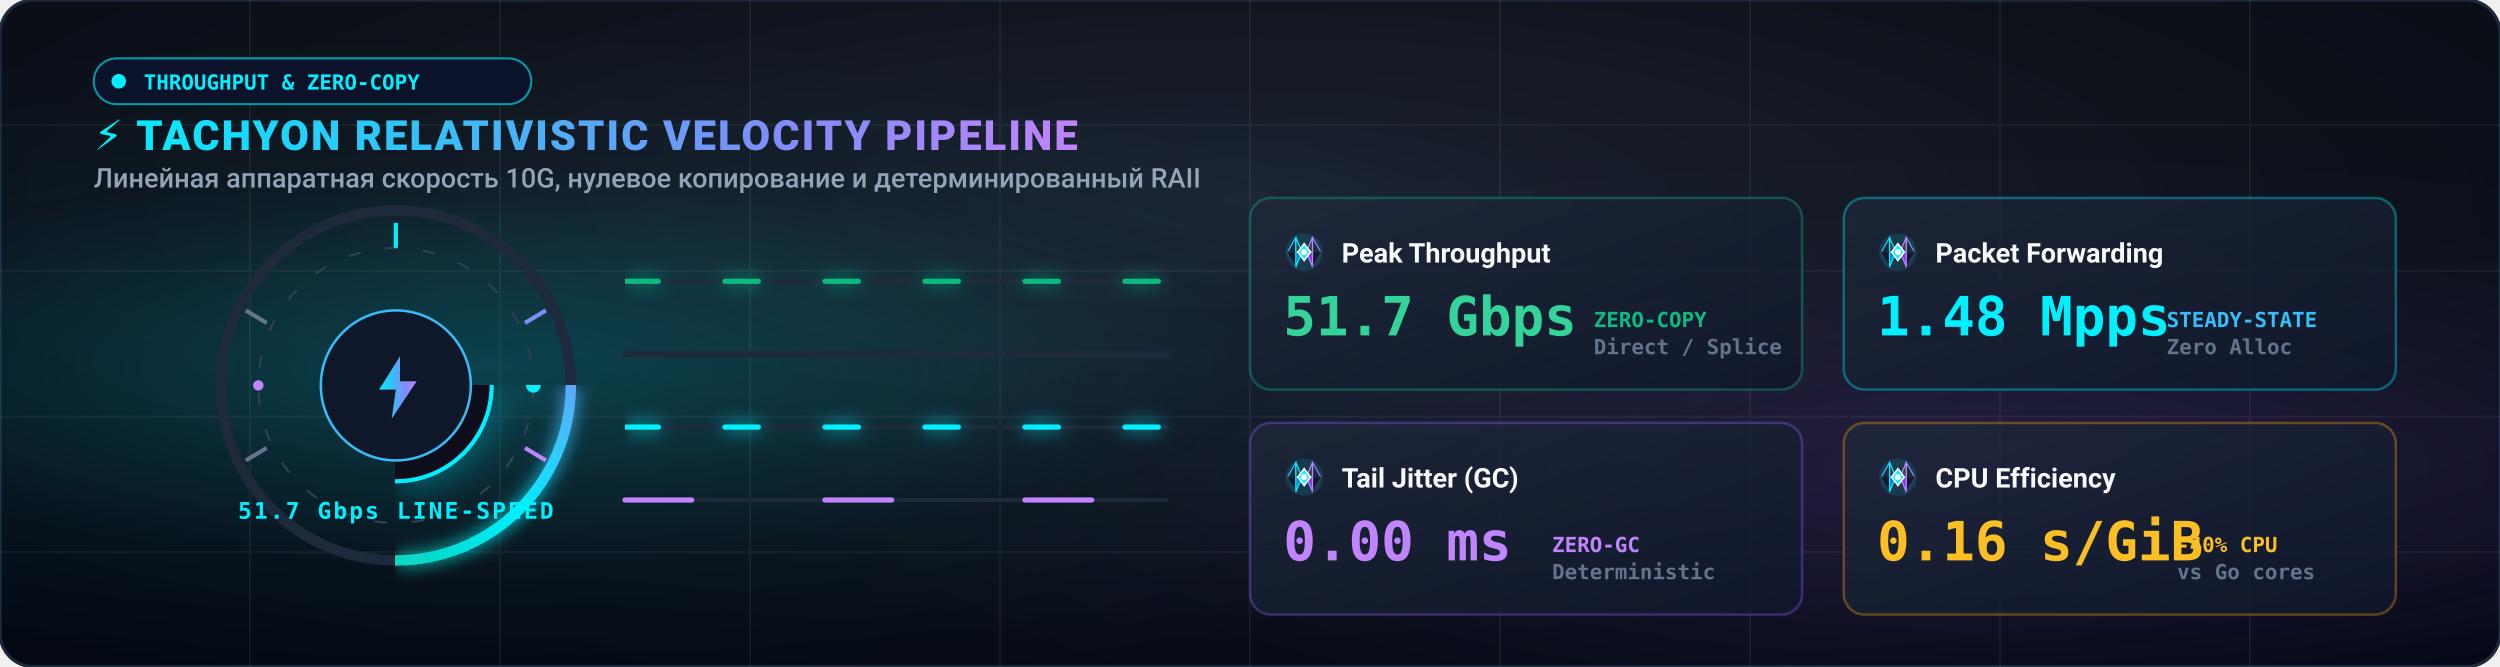
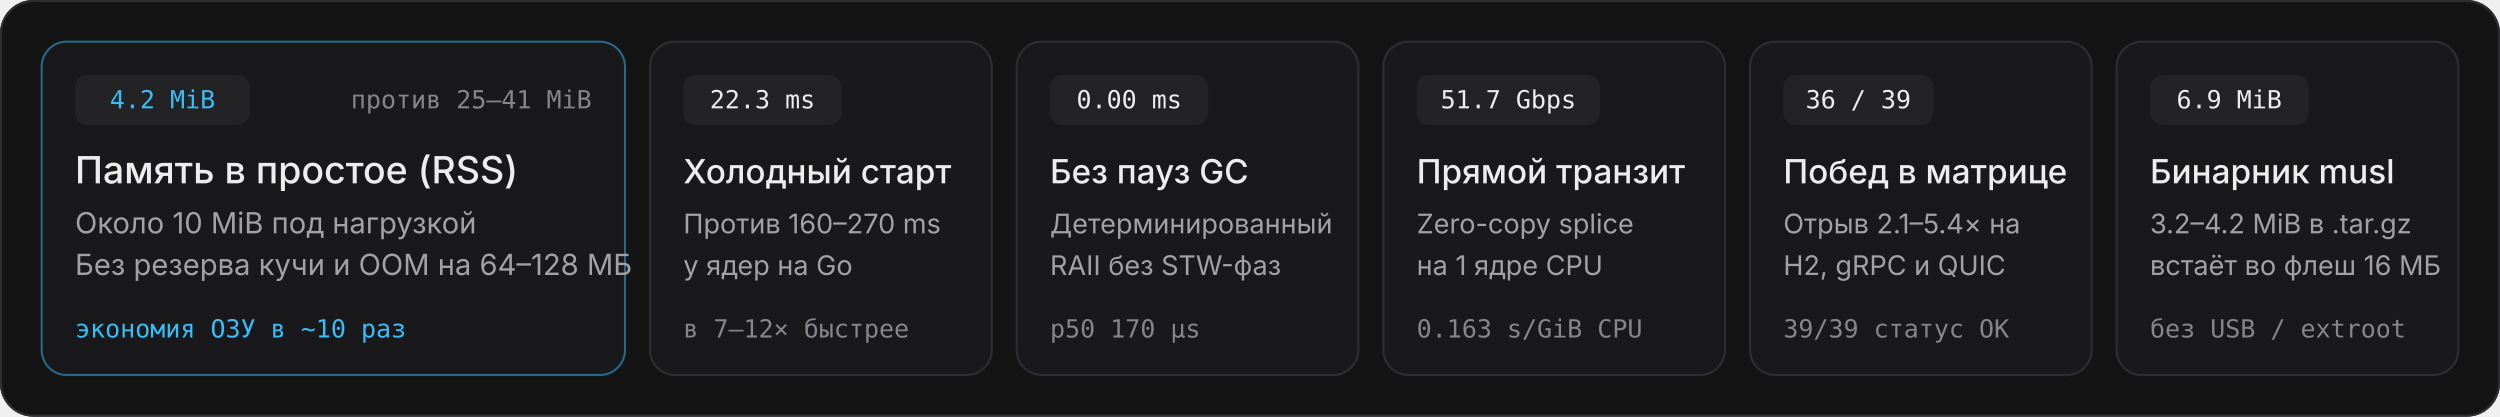
- <svg xmlns="http://www.w3.org/2000/svg" viewBox="0 0 1200 320" width="100%" height="100%">
-   <defs>
-     <radialGradient id="speed-bg" cx="50%" cy="30%" r="85%">
-       <stop offset="0%" stop-color="#111827" stop-opacity="0.95" />
-       <stop offset="45%" stop-color="#090D16" stop-opacity="0.98" />
-       <stop offset="100%" stop-color="#030712" stop-opacity="1" />
-     </radialGradient>
-     <radialGradient id="speed-cyan-glow" cx="20%" cy="55%" r="50%">
-       <stop offset="0%" stop-color="#00F0FF" stop-opacity="0.22" />
-       <stop offset="60%" stop-color="#00F0FF" stop-opacity="0.03" />
-       <stop offset="100%" stop-color="#00F0FF" stop-opacity="0" />
-     </radialGradient>
-     <radialGradient id="speed-purple-glow" cx="80%" cy="70%" r="50%">
-       <stop offset="0%" stop-color="#8B5CF6" stop-opacity="0.18" />
-       <stop offset="70%" stop-color="#8B5CF6" stop-opacity="0.02" />
-       <stop offset="100%" stop-color="#8B5CF6" stop-opacity="0" />
-     </radialGradient>
-     <linearGradient id="speed-title-grad" x1="0%" y1="0%" x2="100%" y2="0%">
-       <stop offset="0%" stop-color="#00F0FF" />
-       <stop offset="35%" stop-color="#38BDF8" />
-       <stop offset="70%" stop-color="#818CF8" />
-       <stop offset="100%" stop-color="#C084FC" />
-     </linearGradient>
-     <linearGradient id="gauge-grad" x1="0%" y1="100%" x2="100%" y2="0%">
-       <stop offset="0%" stop-color="#10B981" />
-       <stop offset="50%" stop-color="#00F0FF" />
-       <stop offset="85%" stop-color="#818CF8" />
-       <stop offset="100%" stop-color="#C084FC" />
-     </linearGradient>
-     <linearGradient id="speed-card-grad" x1="0%" y1="0%" x2="100%" y2="100%">
-       <stop offset="0%" stop-color="#1E293B" stop-opacity="0.75" />
-       <stop offset="100%" stop-color="#0F172A" stop-opacity="0.85" />
-     </linearGradient>
-     <linearGradient id="laser-stream-grad" x1="0%" y1="0%" x2="100%" y2="0%">
-       <stop offset="0%" stop-color="#00F0FF" stop-opacity="0" />
-       <stop offset="30%" stop-color="#00F0FF" stop-opacity="0.8" />
-       <stop offset="70%" stop-color="#C084FC" stop-opacity="0.9" />
-       <stop offset="100%" stop-color="#00F0FF" stop-opacity="0" />
-     </linearGradient>
-     <filter id="speed-glow" filterUnits="userSpaceOnUse" x="0" y="0" width="1200" height="320">
-       <feGaussianBlur stdDeviation="4" result="blur" />
-       <feMerge>
-         <feMergeNode in="blur" />
-         <feMergeNode in="SourceGraphic" />
-       </feMerge>
-     </filter>
-     <filter id="core-speed-glow" filterUnits="userSpaceOnUse" x="0" y="0" width="1200" height="320">
-       <feGaussianBlur stdDeviation="8" result="blur" />
-       <feComposite in="SourceGraphic" in2="blur" operator="over" />
-     </filter>
-     <g id="tachyon-mini-logo">
-       <circle cx="10" cy="10" r="9" fill="#00F0FF" fill-opacity="0.12" />
-       <polygon points="6,3 2,10 6,17 6,10" fill="#1E293B" stroke="#38BDF8" stroke-width="0.6" />
-       <polygon points="6,3 6,10 9,10" fill="#334155" stroke="#00F0FF" stroke-width="0.6" />
-       <polygon points="2,10 6,17 6,10" fill="#0F172A" stroke="#1E293B" stroke-width="0.6" />
-       <polygon points="9,10 6,17 6,10" fill="#0284C7" stroke="#00F0FF" stroke-width="0.6" />
-       <polygon points="14,3 18,10 14,17 14,10" fill="#1E293B" stroke="#818CF8" stroke-width="0.6" />
-       <polygon points="14,3 14,10 11,10" fill="#334155" stroke="#C084FC" stroke-width="0.6" />
-       <polygon points="18,10 14,17 14,10" fill="#0F172A" stroke="#1E293B" stroke-width="0.6" />
-       <polygon points="11,10 14,17 14,10" fill="#7C3AED" stroke="#C084FC" stroke-width="0.6" />
-       <polygon points="10,6 13,10 10,14 7,10" fill="#00F0FF" stroke="#FFFFFF" stroke-width="0.8" />
-       <circle cx="10" cy="10" r="1.5" fill="#FFFFFF" />
-     </g>
-   </defs>
-   <style>
-     @keyframes warpDash1 {
-       0% { stroke-dashoffset: 240; }
-       100% { stroke-dashoffset: 0; }
-     }
-     @keyframes warpDash2 {
-       0% { stroke-dashoffset: 180; }
-       100% { stroke-dashoffset: 0; }
-     }
-     @keyframes pulseSpeedHub {
-       0%, 100% { transform: scale(1); opacity: 0.9; }
-       50% { transform: scale(1.05); opacity: 1; filter: drop-shadow(0 0 12px #00F0FF); }
-     }
-     @keyframes speedRadarSweep {
-       from { transform: rotate(0deg); }
-       to { transform: rotate(360deg); }
-     }
-     @keyframes beaconFast {
-       0%, 100% { opacity: 1; }
-       50% { opacity: 0.2; }
-     }
- 
-     .warp-track-1 { stroke-dasharray: 24 48; animation: warpDash1 1.4s linear infinite; }
-     .warp-track-2 { stroke-dasharray: 16 32; animation: warpDash2 0.9s linear infinite; }
-     .warp-track-3 { stroke-dasharray: 32 64; animation: warpDash1 2.0s linear infinite; }
-     .gauge-pulse { transform-origin: 190px 185px; animation: pulseSpeedHub 2.5s ease-in-out infinite; }
-     .radar-rot { transform-origin: 190px 185px; animation: speedRadarSweep 4s linear infinite; }
-     .beacon-fast { animation: beaconFast 1.2s ease-in-out infinite; }
- 
-     .speed-title { font-family: -apple-system, BlinkMacSystemFont, 'Segoe UI', Roboto, sans-serif; font-weight: 900; font-size: 20px; fill: url(#speed-title-grad); letter-spacing: 1px; }
-     .speed-sub { font-family: -apple-system, BlinkMacSystemFont, 'Segoe UI', Roboto, sans-serif; font-weight: 500; font-size: 13px; fill: #94A3B8; }
-     .metric-hdr { font-family: -apple-system, BlinkMacSystemFont, 'Segoe UI', Roboto, sans-serif; font-weight: 700; font-size: 13px; fill: #F8FAFC; }
-     .metric-num { font-family: ui-monospace, SFMono-Regular, Menlo, Monaco, Consolas, monospace; font-size: 26px; font-weight: 900; }
-     .metric-tag { font-family: ui-monospace, SFMono-Regular, Menlo, Monaco, Consolas, monospace; font-size: 10px; font-weight: 700; }
-   </style>
-   <rect width="1200" height="320" rx="16" fill="url(#speed-bg)" stroke="#1E293B" stroke-width="1.5" />
-   <rect width="1200" height="320" rx="16" fill="url(#speed-cyan-glow)" />
-   <rect width="1200" height="320" rx="16" fill="url(#speed-purple-glow)" />
-   <g opacity="0.05" stroke="#FFFFFF" stroke-width="1">
-     <path d="M 0,60 L 1200,60 M 0,130 L 1200,130 M 0,200 L 1200,200 M 0,265 L 1200,265" />
-     <path d="M 120,0 L 120,320 M 240,0 L 240,320 M 360,0 L 360,320 M 480,0 L 480,320 M 600,0 L 600,320 M 720,0 L 720,320 M 840,0 L 840,320 M 960,0 L 960,320 M 1080,0 L 1080,320" />
+ <svg xmlns="http://www.w3.org/2000/svg" width="1200" height="200" viewBox="0 0 1200 200" role="img" aria-labelledby="title desc">
+   <rect width="1200" height="200" rx="16" fill="#141415" />
+   <rect x="0.5" y="0.5" width="1199" height="199" rx="15.5" fill="none" stroke="#2e2e32" stroke-width="1" />
+   <g transform="translate(20, 20)">
+     <rect x="0" y="0" width="280" height="160" rx="12" fill="#19191b" stroke="#38bdf8" stroke-width="1" stroke-opacity="0.5" />
+     <rect x="16" y="16" width="84" height="24" rx="6" fill="#232325" />
+     <text x="58" y="32" text-anchor="middle" fill="#38bdf8" font-family="ui-monospace, SFMono-Regular, Menlo, Consolas, monospace" font-size="12" font-weight="500">4.2 MiB</text>
+     <text x="264" y="32" text-anchor="end" fill="#85858b" font-family="ui-monospace, SFMono-Regular, Menlo, Consolas, monospace" font-size="12" font-weight="400">против 25–41 MiB</text>
+     <text x="16" y="68" fill="#ededed" font-family="-apple-system, BlinkMacSystemFont, 'Segoe UI', Inter, sans-serif" font-size="18" font-weight="500">Память в простое (RSS)</text>
+     <text x="16" y="92" fill="#a1a1a6" font-family="-apple-system, BlinkMacSystemFont, 'Segoe UI', Inter, sans-serif" font-size="14" font-weight="400">Около 10 MiB под нагрузкой</text>
+     <text x="16" y="112" fill="#a1a1a6" font-family="-apple-system, BlinkMacSystemFont, 'Segoe UI', Inter, sans-serif" font-size="14" font-weight="400">Без резерва кучи и OOM на 64–128 МБ</text>
+     <text x="16" y="142" fill="#38bdf8" font-family="ui-monospace, SFMono-Regular, Menlo, Consolas, monospace" font-size="12" font-weight="400">экономия ОЗУ в ~10 раз</text>
  </g>
-   <g transform="translate(45, 28)">
-     <rect width="210" height="22" rx="11" fill="#0B132B" stroke="#00F0FF" stroke-width="1" stroke-opacity="0.6" />
-     <circle cx="12" cy="11" r="3.5" fill="#00F0FF" class="beacon-fast" />
-     <text x="24" y="15" font-family="ui-monospace, monospace" font-size="10" font-weight="700" fill="#00F0FF">THROUGHPUT &amp; ZERO-COPY</text>
-     <text x="0" y="44" class="speed-title">⚡ TACHYON RELATIVISTIC VELOCITY PIPELINE</text>
-     <text x="0" y="62" class="speed-sub">Линейная аппаратная скорость 10G, нулевое копирование и детерминированный RAII</text>
+   <g transform="translate(312, 20)">
+     <rect x="0" y="0" width="164" height="160" rx="12" fill="#19191b" stroke="#2e2e32" stroke-width="1" />
+     <rect x="16" y="16" width="76" height="24" rx="6" fill="#232325" />
+     <text x="54" y="32" text-anchor="middle" fill="#ededed" font-family="ui-monospace, SFMono-Regular, Menlo, Consolas, monospace" font-size="12" font-weight="500">22.3 ms</text>
+     <text x="16" y="68" fill="#ededed" font-family="-apple-system, BlinkMacSystemFont, 'Segoe UI', Inter, sans-serif" font-size="16" font-weight="500">Холодный старт</text>
+     <text x="16" y="92" fill="#a1a1a6" font-family="-apple-system, BlinkMacSystemFont, 'Segoe UI', Inter, sans-serif" font-size="13" font-weight="400">Против 160–270 ms</text>
+     <text x="16" y="112" fill="#a1a1a6" font-family="-apple-system, BlinkMacSystemFont, 'Segoe UI', Inter, sans-serif" font-size="13" font-weight="400">у ядер на Go</text>
+     <text x="16" y="142" fill="#85858b" font-family="ui-monospace, SFMono-Regular, Menlo, Consolas, monospace" font-size="12" font-weight="400">в 7–12× быстрее</text>
  </g>
-   <g transform="translate(190, 185)">
-     <circle r="84" fill="none" stroke="#1E293B" stroke-width="5" />
-     <circle r="84" fill="none" stroke="url(#gauge-grad)" stroke-width="5" stroke-dasharray="380 150" stroke-linecap="round" filter="url(#speed-glow)" />
-     <g class="radar-rot">
-       <circle r="66" fill="none" stroke="#334155" stroke-width="1" stroke-dasharray="6 12" />
-       <circle cx="66" cy="0" r="3.5" fill="#00F0FF" filter="url(#core-speed-glow)" />
-       <circle cx="-66" cy="0" r="2.5" fill="#C084FC" />
-     </g>
-     <line x1="-72" y1="36" x2="-62" y2="30" stroke="#64748B" stroke-width="2" />
-     <line x1="-72" y1="-36" x2="-62" y2="-30" stroke="#64748B" stroke-width="2" />
-     <line x1="0" y1="-78" x2="0" y2="-66" stroke="#00F0FF" stroke-width="2" />
-     <line x1="72" y1="-36" x2="62" y2="-30" stroke="#818CF8" stroke-width="2" />
-     <line x1="72" y1="36" x2="62" y2="30" stroke="#C084FC" stroke-width="2" />
-     <g class="gauge-pulse">
-       <circle r="46" fill="#090E1A" stroke="#00F0FF" stroke-width="2" filter="url(#core-speed-glow)" />
-       <circle r="36" fill="#0F172A" stroke="#38BDF8" stroke-width="1.2" />
-       <path d="M 2,-14 L -8,2 L 0,2 L -2,16 L 10,-2 L 2,-2 Z" fill="url(#speed-title-grad)" />
-     </g>
-     <text y="64" font-family="ui-monospace, monospace" font-size="11" font-weight="700" fill="#00F0FF" text-anchor="middle" letter-spacing="1">51.7 Gbps LINE-SPEED</text>
+   <g transform="translate(488, 20)">
+     <rect x="0" y="0" width="164" height="160" rx="12" fill="#19191b" stroke="#2e2e32" stroke-width="1" />
+     <rect x="16" y="16" width="76" height="24" rx="6" fill="#232325" />
+     <text x="54" y="32" text-anchor="middle" fill="#ededed" font-family="ui-monospace, SFMono-Regular, Menlo, Consolas, monospace" font-size="12" font-weight="500">0.00 ms</text>
+     <text x="16" y="68" fill="#ededed" font-family="-apple-system, BlinkMacSystemFont, 'Segoe UI', Inter, sans-serif" font-size="16" font-weight="500">Без пауз GC</text>
+     <text x="16" y="92" fill="#a1a1a6" font-family="-apple-system, BlinkMacSystemFont, 'Segoe UI', Inter, sans-serif" font-size="13" font-weight="400">Детерминированный</text>
+     <text x="16" y="112" fill="#a1a1a6" font-family="-apple-system, BlinkMacSystemFont, 'Segoe UI', Inter, sans-serif" font-size="13" font-weight="400">RAII без STW-фаз</text>
+     <text x="16" y="142" fill="#85858b" font-family="ui-monospace, SFMono-Regular, Menlo, Consolas, monospace" font-size="12" font-weight="400">p50 170 µs</text>
  </g>
-   <g fill="none" stroke-linecap="round" transform="translate(300, 115)">
-     <path d="M 0,20 L 260,20" stroke="#1E293B" stroke-width="2" />
-     <path d="M 0,20 L 260,20" stroke="#10B981" stroke-width="2.5" class="warp-track-2" filter="url(#speed-glow)" />
-     <path d="M 0,55 L 260,55" stroke="#1E293B" stroke-width="3" />
-     <path d="M 0,55 L 260,55" stroke="url(#laser-stream-grad)" stroke-width="3.5" class="warp-track-1" filter="url(#core-speed-glow)" />
-     <path d="M 0,90 L 260,90" stroke="#1E293B" stroke-width="2" />
-     <path d="M 0,90 L 260,90" stroke="#00F0FF" stroke-width="2.5" class="warp-track-2" filter="url(#speed-glow)" />
-     <path d="M 0,125 L 260,125" stroke="#1E293B" stroke-width="2" />
-     <path d="M 0,125 L 260,125" stroke="#C084FC" stroke-width="2.5" class="warp-track-3" />
+   <g transform="translate(664, 20)">
+     <rect x="0" y="0" width="164" height="160" rx="12" fill="#19191b" stroke="#2e2e32" stroke-width="1" />
+     <rect x="16" y="16" width="88" height="24" rx="6" fill="#232325" />
+     <text x="60" y="32" text-anchor="middle" fill="#ededed" font-family="ui-monospace, SFMono-Regular, Menlo, Consolas, monospace" font-size="12" font-weight="500">51.7 Gbps</text>
+     <text x="16" y="68" fill="#ededed" font-family="-apple-system, BlinkMacSystemFont, 'Segoe UI', Inter, sans-serif" font-size="16" font-weight="500">Прямой транзит</text>
+     <text x="16" y="92" fill="#a1a1a6" font-family="-apple-system, BlinkMacSystemFont, 'Segoe UI', Inter, sans-serif" font-size="13" font-weight="400">Zero-copy splice</text>
+     <text x="16" y="112" fill="#a1a1a6" font-family="-apple-system, BlinkMacSystemFont, 'Segoe UI', Inter, sans-serif" font-size="13" font-weight="400">на 1 ядре CPU</text>
+     <text x="16" y="142" fill="#85858b" font-family="ui-monospace, SFMono-Regular, Menlo, Consolas, monospace" font-size="12" font-weight="400">0.163 s/GiB CPU</text>
  </g>
-   <g transform="translate(600, 95)">
-     <g transform="translate(0, 0)">
-       <rect width="265" height="92" rx="10" fill="url(#speed-card-grad)" stroke="#10B981" stroke-opacity="0.35" stroke-width="1.2" />
-       <g transform="translate(16, 16)">
-         <use href="#tachyon-mini-logo" x="0" y="0" />
-         <text x="28" y="15" class="metric-hdr">Peak Throughput</text>
-       </g>
-       <text x="16" y="66" class="metric-num" fill="#34D399">51.7 Gbps</text>
-       <text x="165" y="62" class="metric-tag" fill="#10B981">ZERO-COPY</text>
-       <text x="165" y="75" class="metric-tag" fill="#64748B">Direct / Splice</text>
-     </g>
-     <g transform="translate(285, 0)">
-       <rect width="265" height="92" rx="10" fill="url(#speed-card-grad)" stroke="#00F0FF" stroke-opacity="0.35" stroke-width="1.2" />
-       <g transform="translate(16, 16)">
-         <use href="#tachyon-mini-logo" x="0" y="0" />
-         <text x="28" y="15" class="metric-hdr">Packet Forwarding</text>
-       </g>
-       <text x="16" y="66" class="metric-num" fill="#00F0FF">1.48 Mpps</text>
-       <text x="155" y="62" class="metric-tag" fill="#38BDF8">STEADY-STATE</text>
-       <text x="155" y="75" class="metric-tag" fill="#64748B">Zero Alloc</text>
-     </g>
-     <g transform="translate(0, 108)">
-       <rect width="265" height="92" rx="10" fill="url(#speed-card-grad)" stroke="#8B5CF6" stroke-opacity="0.35" stroke-width="1.2" />
-       <g transform="translate(16, 16)">
-         <use href="#tachyon-mini-logo" x="0" y="0" />
-         <text x="28" y="15" class="metric-hdr">Tail Jitter (GC)</text>
-       </g>
-       <text x="16" y="66" class="metric-num" fill="#C084FC">0.00 ms</text>
-       <text x="145" y="62" class="metric-tag" fill="#C084FC">ZERO-GC</text>
-       <text x="145" y="75" class="metric-tag" fill="#64748B">Deterministic</text>
-     </g>
-     <g transform="translate(285, 108)">
-       <rect width="265" height="92" rx="10" fill="url(#speed-card-grad)" stroke="#F59E0B" stroke-opacity="0.35" stroke-width="1.2" />
-       <g transform="translate(16, 16)">
-         <use href="#tachyon-mini-logo" x="0" y="0" />
-         <text x="28" y="15" class="metric-hdr">CPU Efficiency</text>
-       </g>
-       <text x="16" y="66" class="metric-num" fill="#FBBF24">0.16 s/GiB</text>
-       <text x="160" y="62" class="metric-tag" fill="#FBBF24">-40% CPU</text>
-       <text x="160" y="75" class="metric-tag" fill="#64748B">vs Go cores</text>
-     </g>
+   <g transform="translate(840, 20)">
+     <rect x="0" y="0" width="164" height="160" rx="12" fill="#19191b" stroke="#2e2e32" stroke-width="1" />
+     <rect x="16" y="16" width="72" height="24" rx="6" fill="#232325" />
+     <text x="52" y="32" text-anchor="middle" fill="#ededed" font-family="ui-monospace, SFMono-Regular, Menlo, Consolas, monospace" font-size="12" font-weight="500">36 / 39</text>
+     <text x="16" y="68" fill="#ededed" font-family="-apple-system, BlinkMacSystemFont, 'Segoe UI', Inter, sans-serif" font-size="16" font-weight="500">Побед в матрице</text>
+     <text x="16" y="92" fill="#a1a1a6" font-family="-apple-system, BlinkMacSystemFont, 'Segoe UI', Inter, sans-serif" font-size="13" font-weight="400">Отрыв 2.1–5.4× на</text>
+     <text x="16" y="112" fill="#a1a1a6" font-family="-apple-system, BlinkMacSystemFont, 'Segoe UI', Inter, sans-serif" font-size="13" font-weight="400">H2, gRPC и QUIC</text>
+     <text x="16" y="142" fill="#85858b" font-family="ui-monospace, SFMono-Regular, Menlo, Consolas, monospace" font-size="12" font-weight="400">39/39 статус OK</text>
+   </g>
+   <g transform="translate(1016, 20)">
+     <rect x="0" y="0" width="164" height="160" rx="12" fill="#19191b" stroke="#2e2e32" stroke-width="1" />
+     <rect x="16" y="16" width="76" height="24" rx="6" fill="#232325" />
+     <text x="54" y="32" text-anchor="middle" fill="#ededed" font-family="ui-monospace, SFMono-Regular, Menlo, Consolas, monospace" font-size="12" font-weight="500">6.9 MiB</text>
+     <text x="16" y="68" fill="#ededed" font-family="-apple-system, BlinkMacSystemFont, 'Segoe UI', Inter, sans-serif" font-size="16" font-weight="500">Бинарник musl</text>
+     <text x="16" y="92" fill="#a1a1a6" font-family="-apple-system, BlinkMacSystemFont, 'Segoe UI', Inter, sans-serif" font-size="13" font-weight="400">3.2–4.2 MiB в .tar.gz</text>
+     <text x="16" y="112" fill="#a1a1a6" font-family="-apple-system, BlinkMacSystemFont, 'Segoe UI', Inter, sans-serif" font-size="13" font-weight="400">встаёт во флеш 16 МБ</text>
+     <text x="16" y="142" fill="#85858b" font-family="ui-monospace, SFMono-Regular, Menlo, Consolas, monospace" font-size="12" font-weight="400">без USB / extroot</text>
  </g>
</svg>
